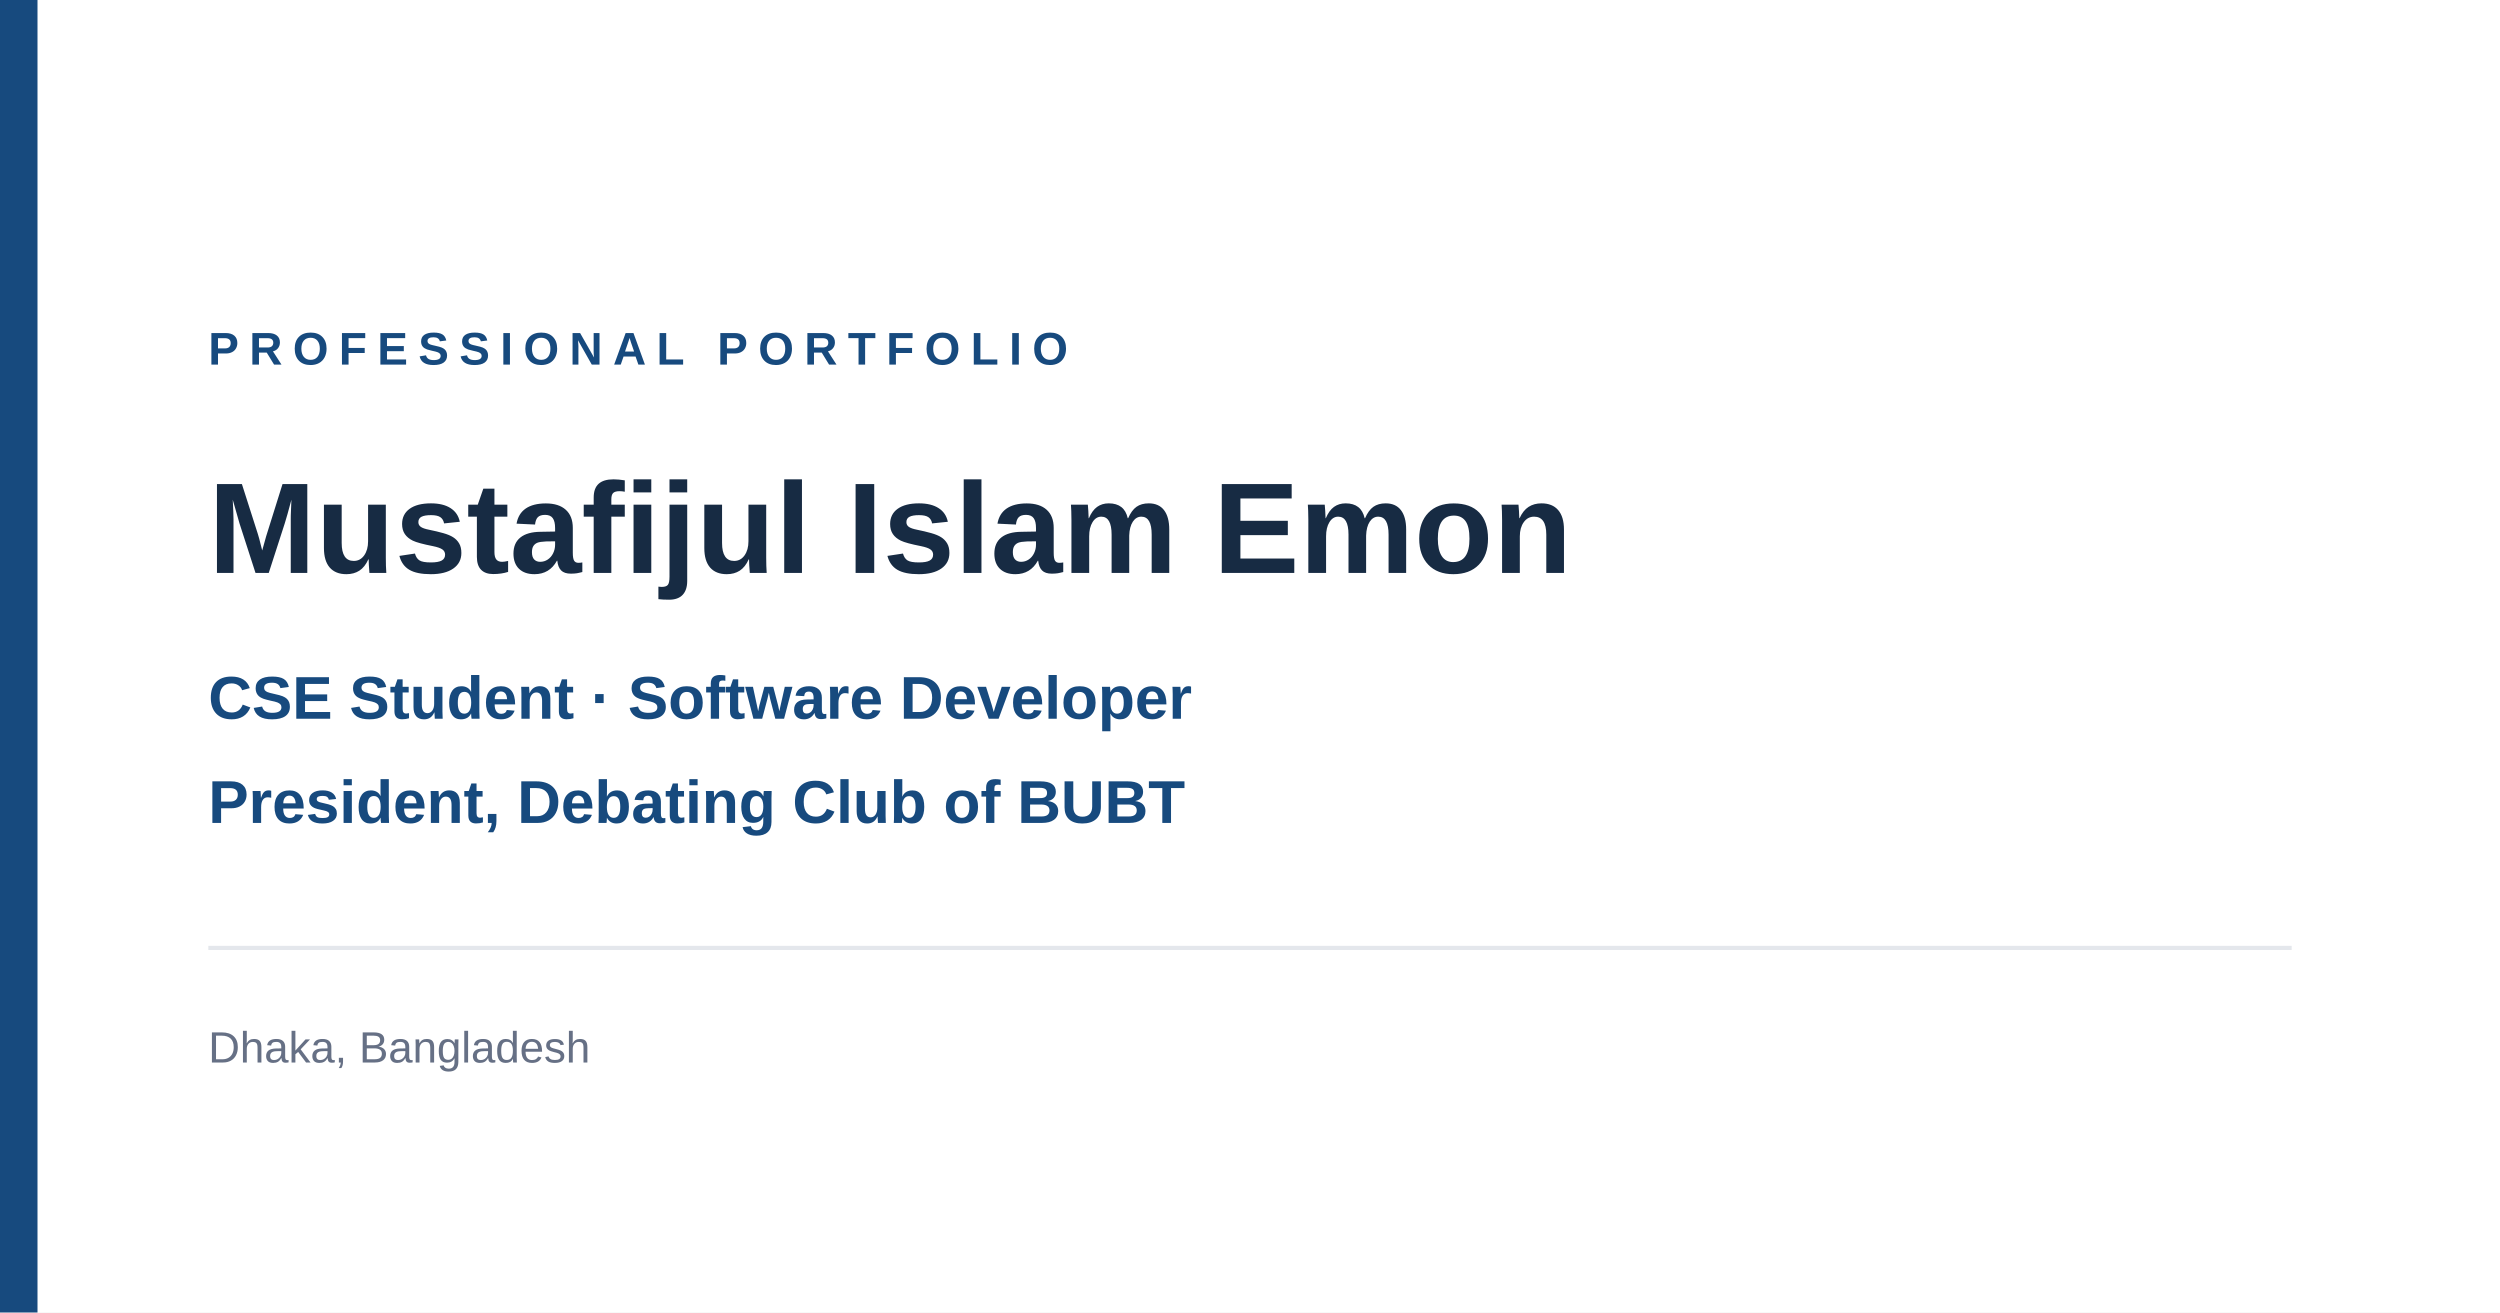
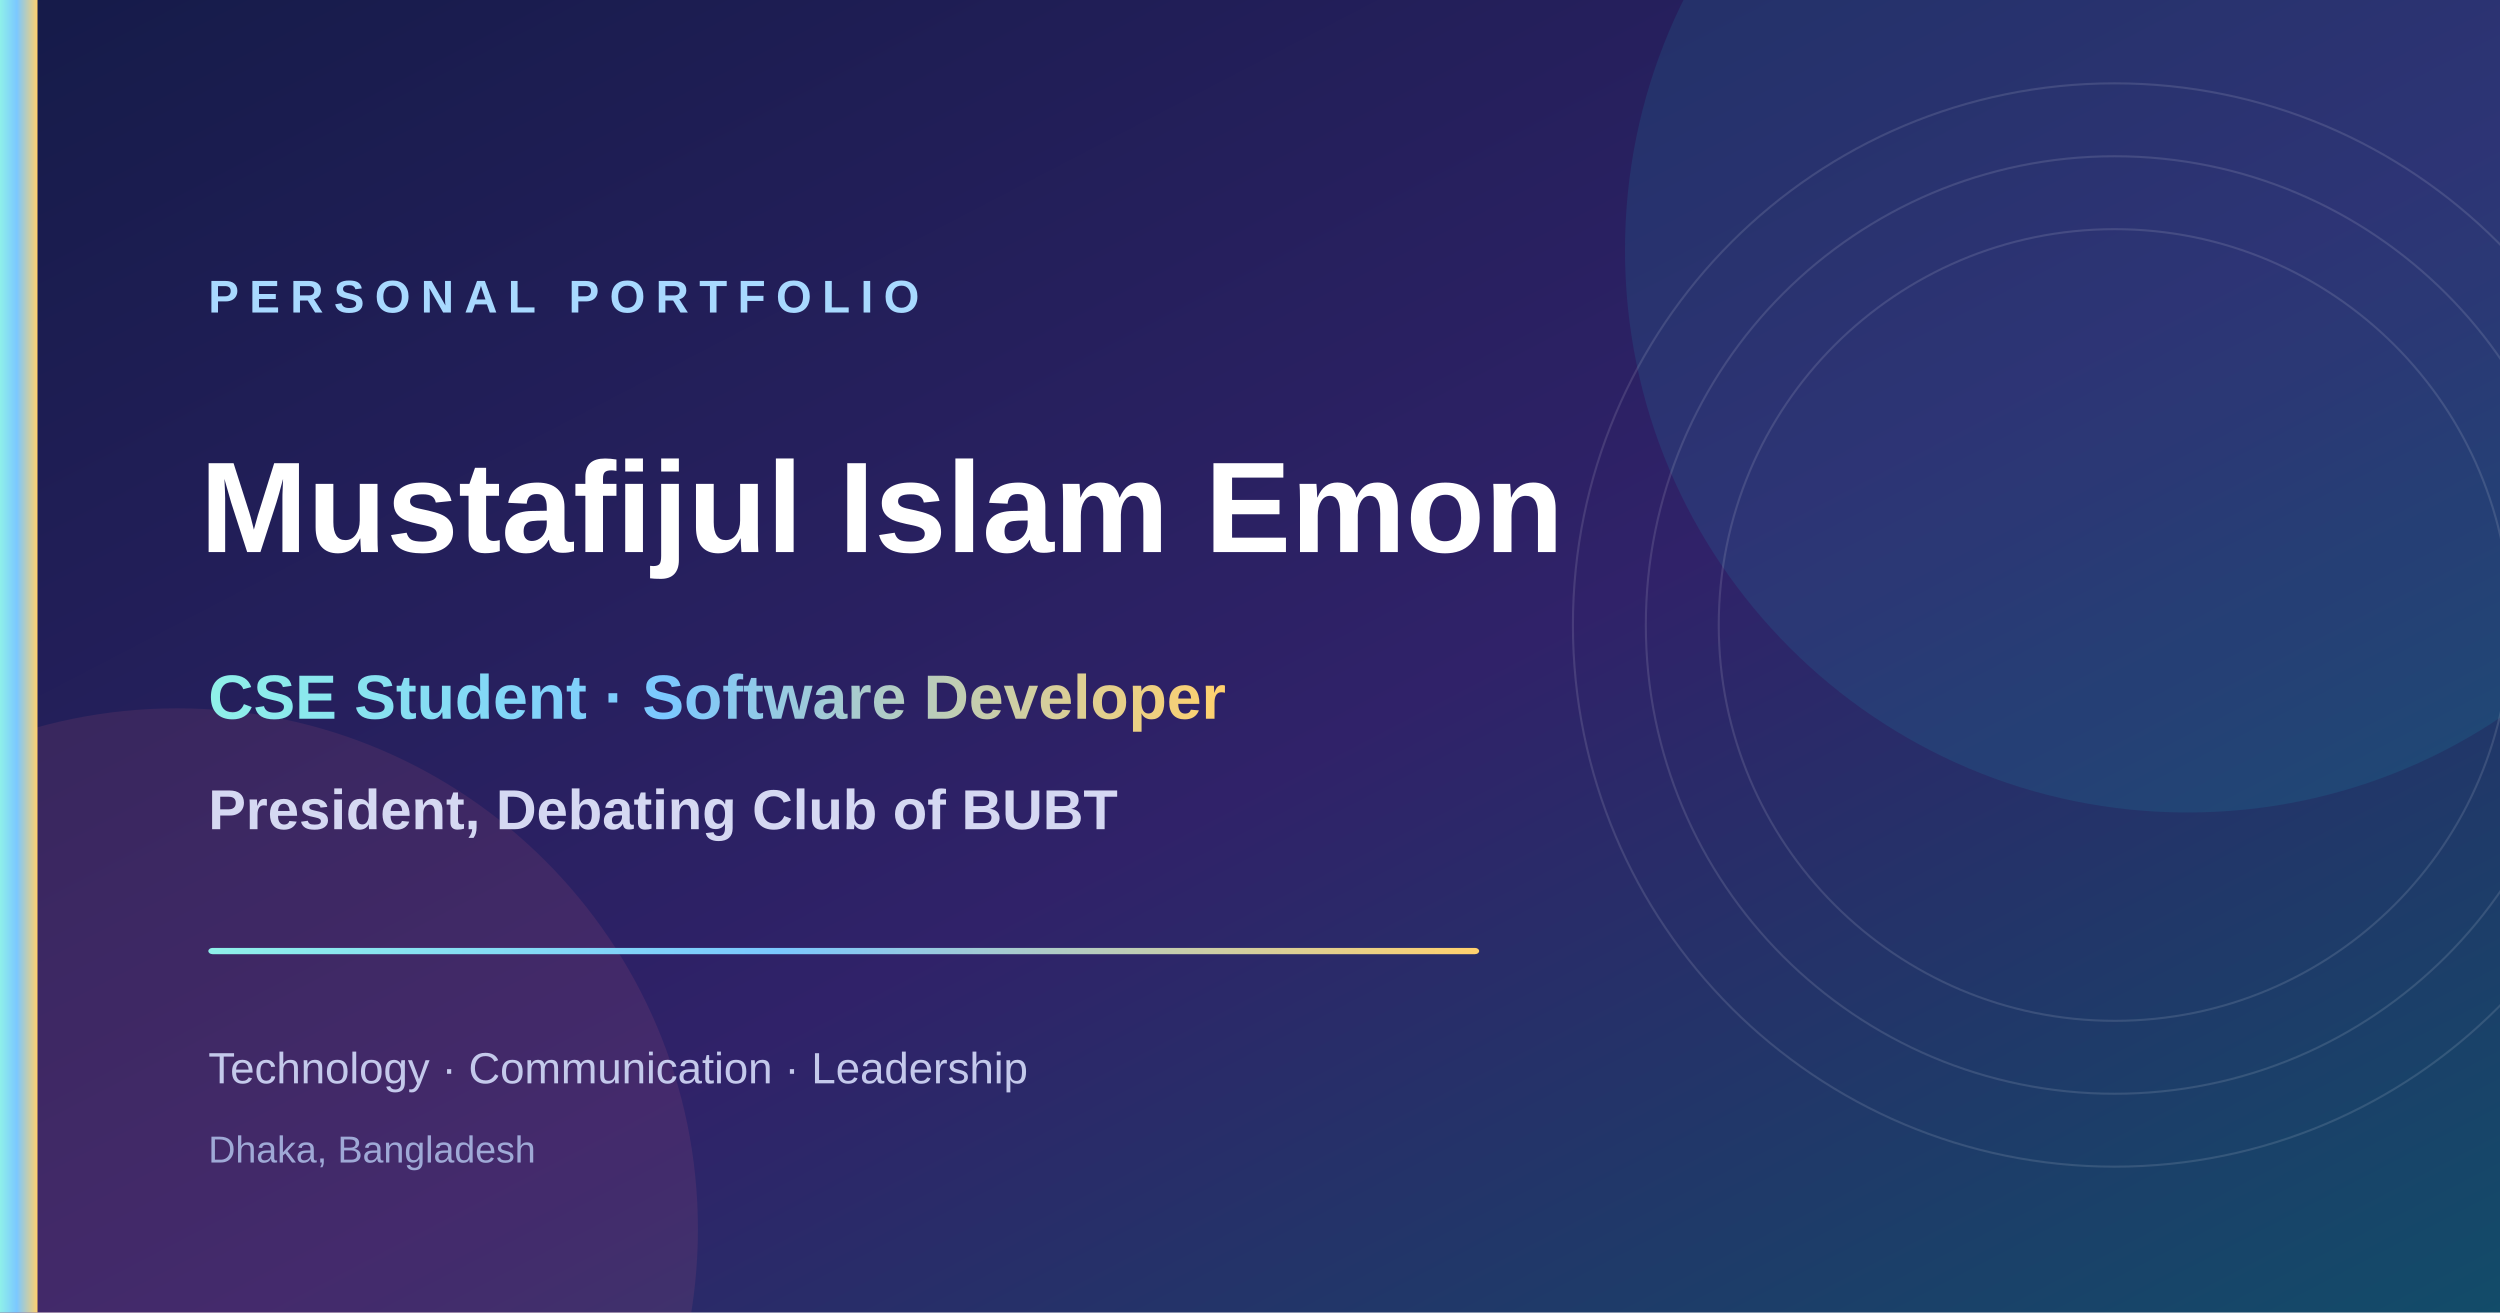
<svg xmlns="http://www.w3.org/2000/svg" width="1200" height="630" viewBox="0 0 1200 630">
-   <rect width="1200" height="630" fill="#ffffff" />
-   <rect x="0" y="0" width="18" height="630" fill="#174a7e" />
-   <text x="100" y="175" fill="#174a7e" font-family="Arial, sans-serif" font-size="22" font-weight="700" letter-spacing="5">PROFESSIONAL PORTFOLIO</text>
-   <text x="100" y="275" fill="#172b43" font-family="Arial, sans-serif" font-size="62" font-weight="700">Mustafijul Islam Emon</text>
-   <text x="100" y="345" fill="#174a7e" font-family="Arial, sans-serif" font-size="29" font-weight="600">CSE Student · Software Developer</text>
-   <text x="100" y="395" fill="#174a7e" font-family="Arial, sans-serif" font-size="29" font-weight="600">President, Debating Club of BUBT</text>
-   <line x1="100" y1="455" x2="1100" y2="455" stroke="#e4e7ec" stroke-width="2" />
-   <text x="100" y="510" fill="#667085" font-family="Arial, sans-serif" font-size="21">Dhaka, Bangladesh</text>
+   <defs>
+     <linearGradient id="bg" x1="0" y1="0" x2="1" y2="1">
+       <stop offset="0" stop-color="#151b49" />
+       <stop offset=".55" stop-color="#302269" />
+       <stop offset="1" stop-color="#124c69" />
+     </linearGradient>
+     <linearGradient id="accent" x1="0" y1="0" x2="1" y2="0">
+       <stop offset="0" stop-color="#8ff0e9" />
+       <stop offset=".45" stop-color="#7bc8ff" />
+       <stop offset="1" stop-color="#ffd16e" />
+     </linearGradient>
+   </defs>
+   <rect width="1200" height="630" fill="url(#bg)" />
+   <circle cx="1050" cy="120" r="270" fill="#19b8cf" opacity=".12" />
+   <circle cx="85" cy="590" r="250" fill="#ff7185" opacity=".10" />
+   <path d="M0 0h18v630H0z" fill="url(#accent)" />
+   <g fill="none" stroke="#fff" opacity=".12">
+     <circle cx="1015" cy="300" r="190" />
+     <circle cx="1015" cy="300" r="225" />
+     <circle cx="1015" cy="300" r="260" />
+   </g>
+   <text x="100" y="150" fill="#a8d9ff" font-family="Arial,sans-serif" font-size="22" font-weight="700" letter-spacing="5">PERSONAL PORTFOLIO</text>
+   <text x="96" y="265" fill="#fff" font-family="Arial,sans-serif" font-size="62" font-weight="700">Mustafijul Islam Emon</text>
+   <text x="100" y="345" fill="url(#accent)" font-family="Arial,sans-serif" font-size="30" font-weight="700">CSE Student · Software Developer</text>
+   <text x="100" y="398" fill="#d5d8f2" font-family="Arial,sans-serif" font-size="27" font-weight="600">President, Debating Club of BUBT</text>
+   <rect x="100" y="455" width="610" height="3" rx="2" fill="url(#accent)" />
+   <text x="100" y="520" fill="#c4c9eb" font-family="Arial,sans-serif" font-size="21">Technology · Communication · Leadership</text>
+   <text x="100" y="558" fill="#9fa9d6" font-family="Arial,sans-serif" font-size="18">Dhaka, Bangladesh</text>
</svg>
